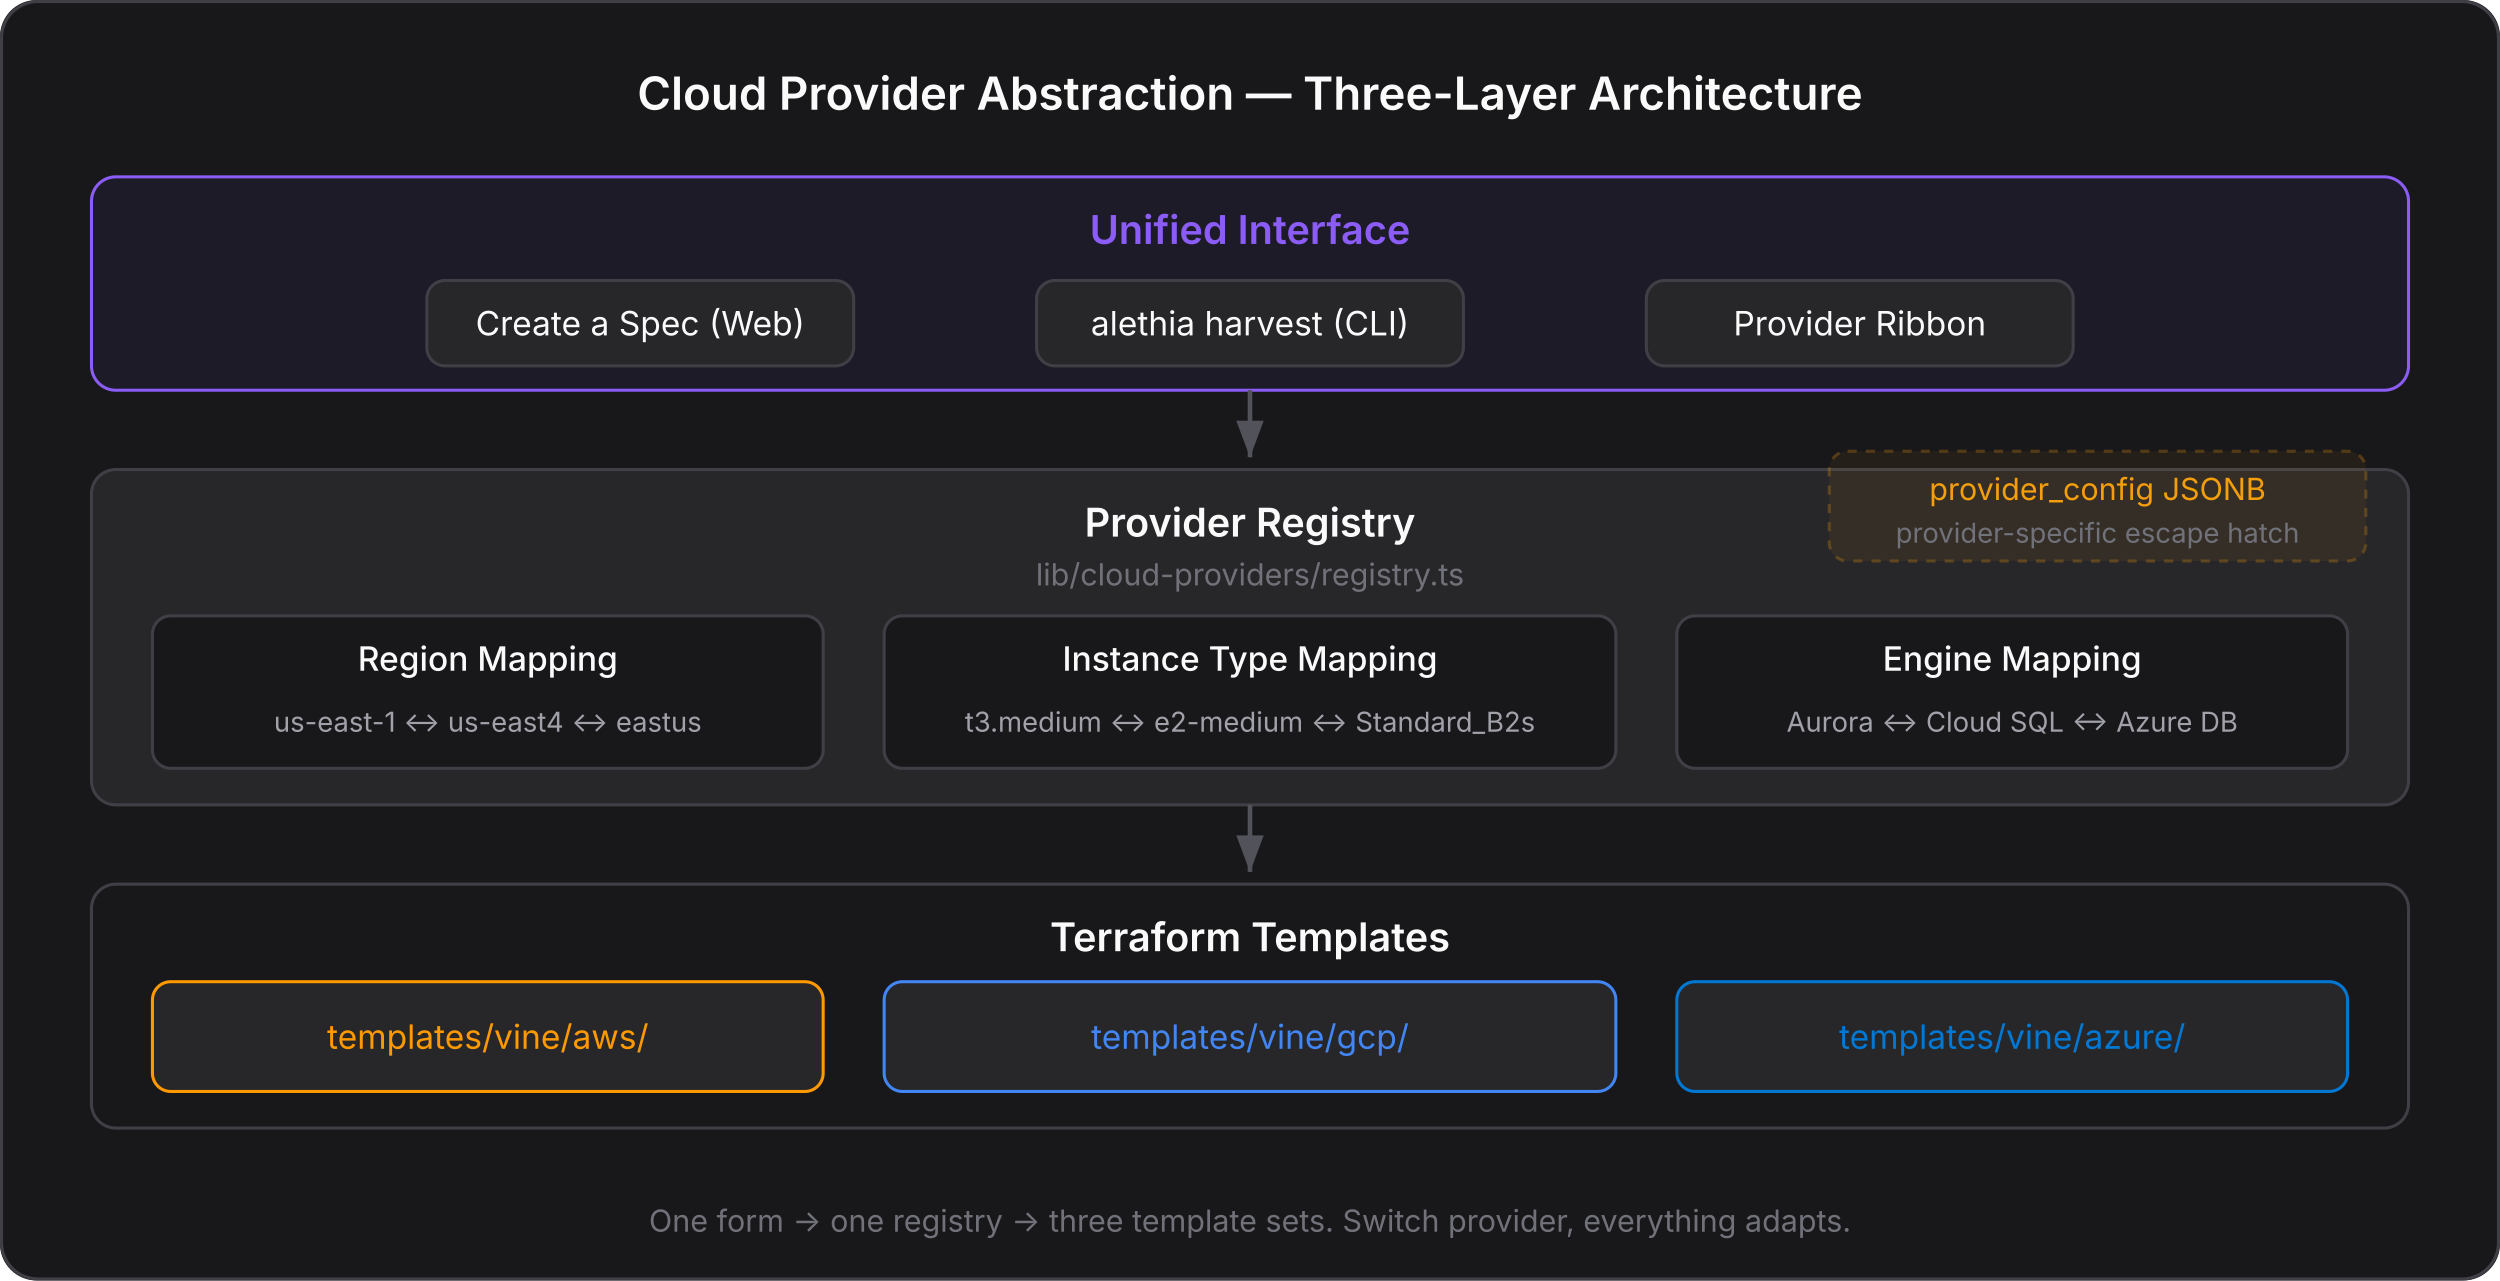
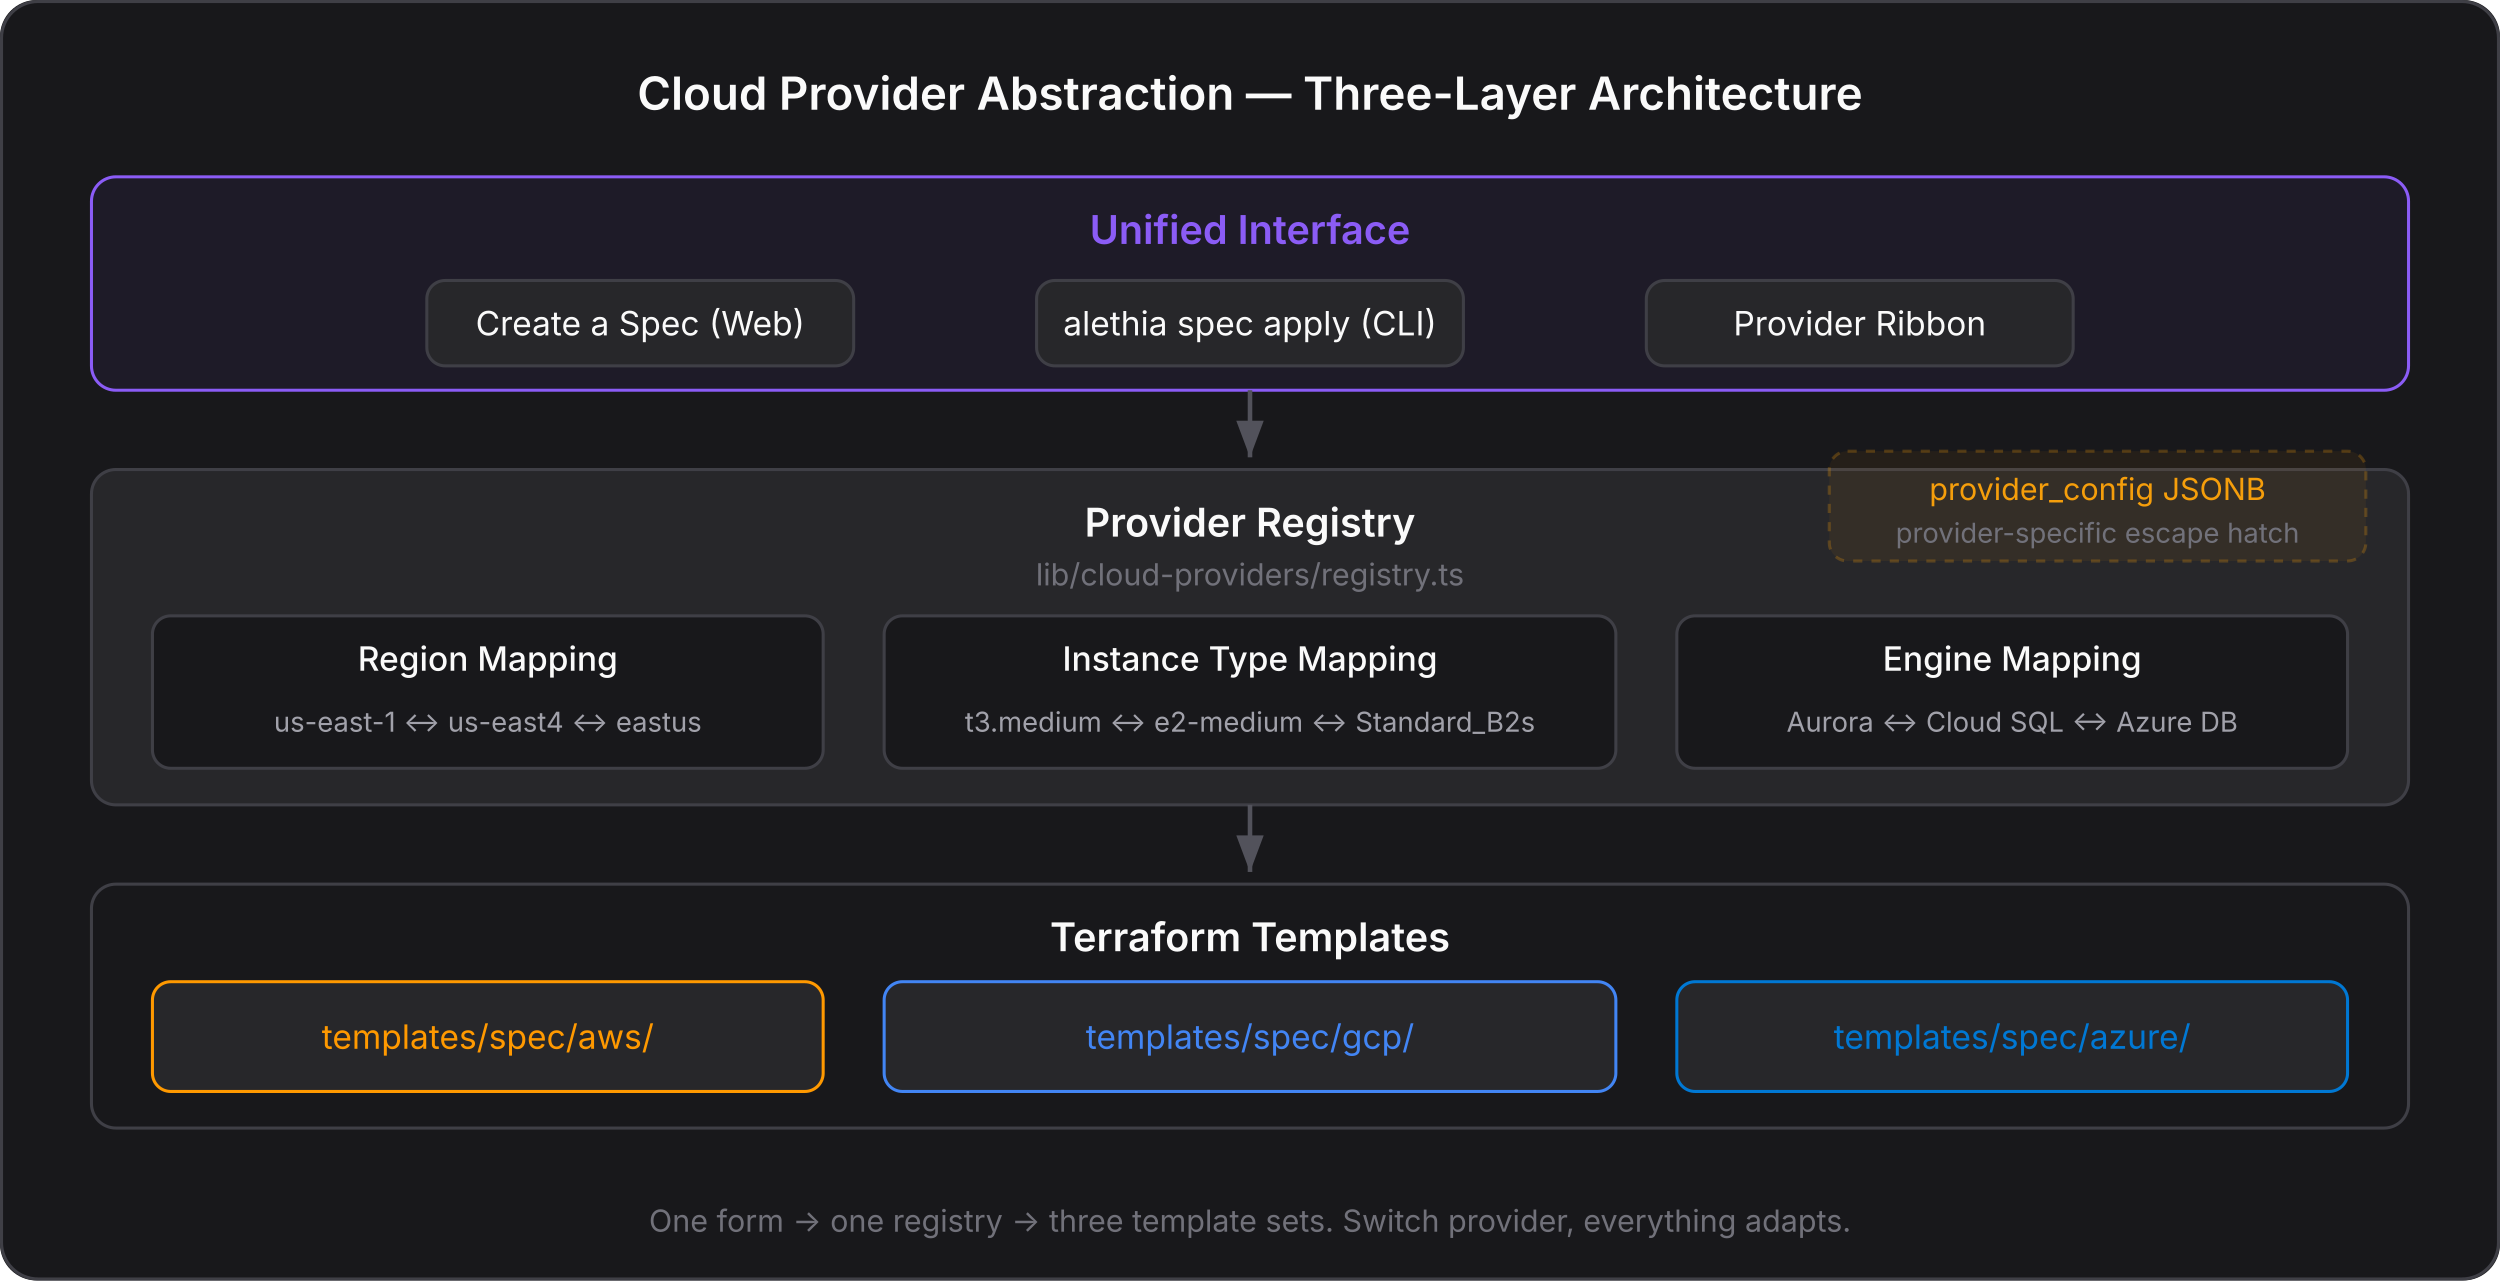
<svg xmlns="http://www.w3.org/2000/svg" viewBox="0 0 820 420" width="100%" fill="none">
  <defs>
    <marker id="arrow" markerWidth="8" markerHeight="6" refX="8" refY="3" orient="auto">
      <path d="M0,0 L8,3 L0,6" fill="#52525B" />
    </marker>
  </defs>
  <rect width="820" height="420" rx="12" fill="#18181B" />
  <rect x="0.5" y="0.5" width="819" height="419" rx="12" fill="none" stroke="#3F3F46" />
  <text x="410" y="36" text-anchor="middle" font-family="Inter, system-ui, sans-serif" font-size="15" font-weight="600" fill="#FAFAFA">Cloud Provider Abstraction — Three-Layer Architecture</text>
  <rect x="30" y="58" width="760" height="70" rx="8" fill="#8B5CF610" stroke="#8B5CF6" />
  <text x="410" y="80" text-anchor="middle" font-family="Inter, system-ui, sans-serif" font-size="13" font-weight="600" fill="#8B5CF6">Unified Interface</text>
  <rect x="140" y="92" width="140" height="28" rx="6" fill="#27272A" stroke="#3F3F46" />
  <text x="210" y="110" text-anchor="middle" font-family="Inter, system-ui, sans-serif" font-size="11" fill="#FAFAFA">Create a Spec (Web)</text>
  <rect x="340" y="92" width="140" height="28" rx="6" fill="#27272A" stroke="#3F3F46" />
-   <text x="410" y="110" text-anchor="middle" font-family="Inter, system-ui, sans-serif" font-size="11" fill="#FAFAFA">alethia harvest (CLI)</text>
+   <text x="410" y="110" text-anchor="middle" font-family="Inter, system-ui, sans-serif" font-size="11" fill="#FAFAFA">alethia spec apply (CLI)</text>
  <rect x="540" y="92" width="140" height="28" rx="6" fill="#27272A" stroke="#3F3F46" />
  <text x="610" y="110" text-anchor="middle" font-family="Inter, system-ui, sans-serif" font-size="11" fill="#FAFAFA">Provider Ribbon</text>
  <line x1="410" y1="128" x2="410" y2="150" stroke="#52525B" stroke-width="1.5" marker-end="url(#arrow)" />
  <rect x="30" y="154" width="760" height="110" rx="8" fill="#27272A" stroke="#3F3F46" />
  <text x="410" y="176" text-anchor="middle" font-family="Inter, system-ui, sans-serif" font-size="13" font-weight="600" fill="#FAFAFA">Provider Registry</text>
  <text x="410" y="192" text-anchor="middle" font-family="Inter, system-ui, sans-serif" font-size="10" fill="#71717A">lib/cloud-providers/registry.ts</text>
  <rect x="50" y="202" width="220" height="50" rx="6" fill="#18181B" stroke="#3F3F46" />
  <text x="160" y="220" text-anchor="middle" font-family="Inter, system-ui, sans-serif" font-size="11" font-weight="500" fill="#FAFAFA">Region Mapping</text>
  <text x="160" y="240" text-anchor="middle" font-family="Inter, system-ui, sans-serif" font-size="9" fill="#A1A1AA">us-east-1 ↔ us-east4 ↔ eastus</text>
  <rect x="290" y="202" width="240" height="50" rx="6" fill="#18181B" stroke="#3F3F46" />
  <text x="410" y="220" text-anchor="middle" font-family="Inter, system-ui, sans-serif" font-size="11" font-weight="500" fill="#FAFAFA">Instance Type Mapping</text>
  <text x="410" y="240" text-anchor="middle" font-family="Inter, system-ui, sans-serif" font-size="9" fill="#A1A1AA">t3.medium ↔ e2-medium ↔ Standard_B2s</text>
  <rect x="550" y="202" width="220" height="50" rx="6" fill="#18181B" stroke="#3F3F46" />
  <text x="660" y="220" text-anchor="middle" font-family="Inter, system-ui, sans-serif" font-size="11" font-weight="500" fill="#FAFAFA">Engine Mapping</text>
  <text x="660" y="240" text-anchor="middle" font-family="Inter, system-ui, sans-serif" font-size="9" fill="#A1A1AA">Aurora ↔ Cloud SQL ↔ Azure DB</text>
  <line x1="410" y1="264" x2="410" y2="286" stroke="#52525B" stroke-width="1.5" marker-end="url(#arrow)" />
  <rect x="30" y="290" width="760" height="80" rx="8" fill="none" stroke="#3F3F46" />
  <text x="410" y="312" text-anchor="middle" font-family="Inter, system-ui, sans-serif" font-size="13" font-weight="600" fill="#FAFAFA">Terraform Templates</text>
  <rect x="50" y="322" width="220" height="36" rx="6" fill="#27272A" stroke="#FF9900" />
-   <text x="160" y="344" text-anchor="middle" font-family="Inter, system-ui, sans-serif" font-size="11" fill="#FF9900">templates/vine/aws/</text>
+   <text x="160" y="344" text-anchor="middle" font-family="Inter, system-ui, sans-serif" font-size="11" fill="#FF9900">templates/spec/aws/</text>
  <rect x="290" y="322" width="240" height="36" rx="6" fill="#27272A" stroke="#4285F4" />
-   <text x="410" y="344" text-anchor="middle" font-family="Inter, system-ui, sans-serif" font-size="11" fill="#4285F4">templates/vine/gcp/</text>
+   <text x="410" y="344" text-anchor="middle" font-family="Inter, system-ui, sans-serif" font-size="11" fill="#4285F4">templates/spec/gcp/</text>
  <rect x="550" y="322" width="220" height="36" rx="6" fill="#27272A" stroke="#0078D4" />
-   <text x="660" y="344" text-anchor="middle" font-family="Inter, system-ui, sans-serif" font-size="11" fill="#0078D4">templates/vine/azure/</text>
+   <text x="660" y="344" text-anchor="middle" font-family="Inter, system-ui, sans-serif" font-size="11" fill="#0078D4">templates/spec/azure/</text>
  <rect x="600" y="148" width="176" height="36" rx="6" fill="#F59E0B10" stroke="#F59E0B40" stroke-dasharray="3 3" />
  <text x="688" y="164" text-anchor="middle" font-family="Inter, system-ui, sans-serif" font-size="10" fill="#F59E0B">provider_config JSONB</text>
  <text x="688" y="178" text-anchor="middle" font-family="Inter, system-ui, sans-serif" font-size="9" fill="#71717A">provider-specific escape hatch</text>
  <text x="410" y="404" text-anchor="middle" font-family="Inter, system-ui, sans-serif" font-size="10" fill="#71717A">One form → one registry → three template sets. Switch provider, everything adapts.</text>
</svg>
